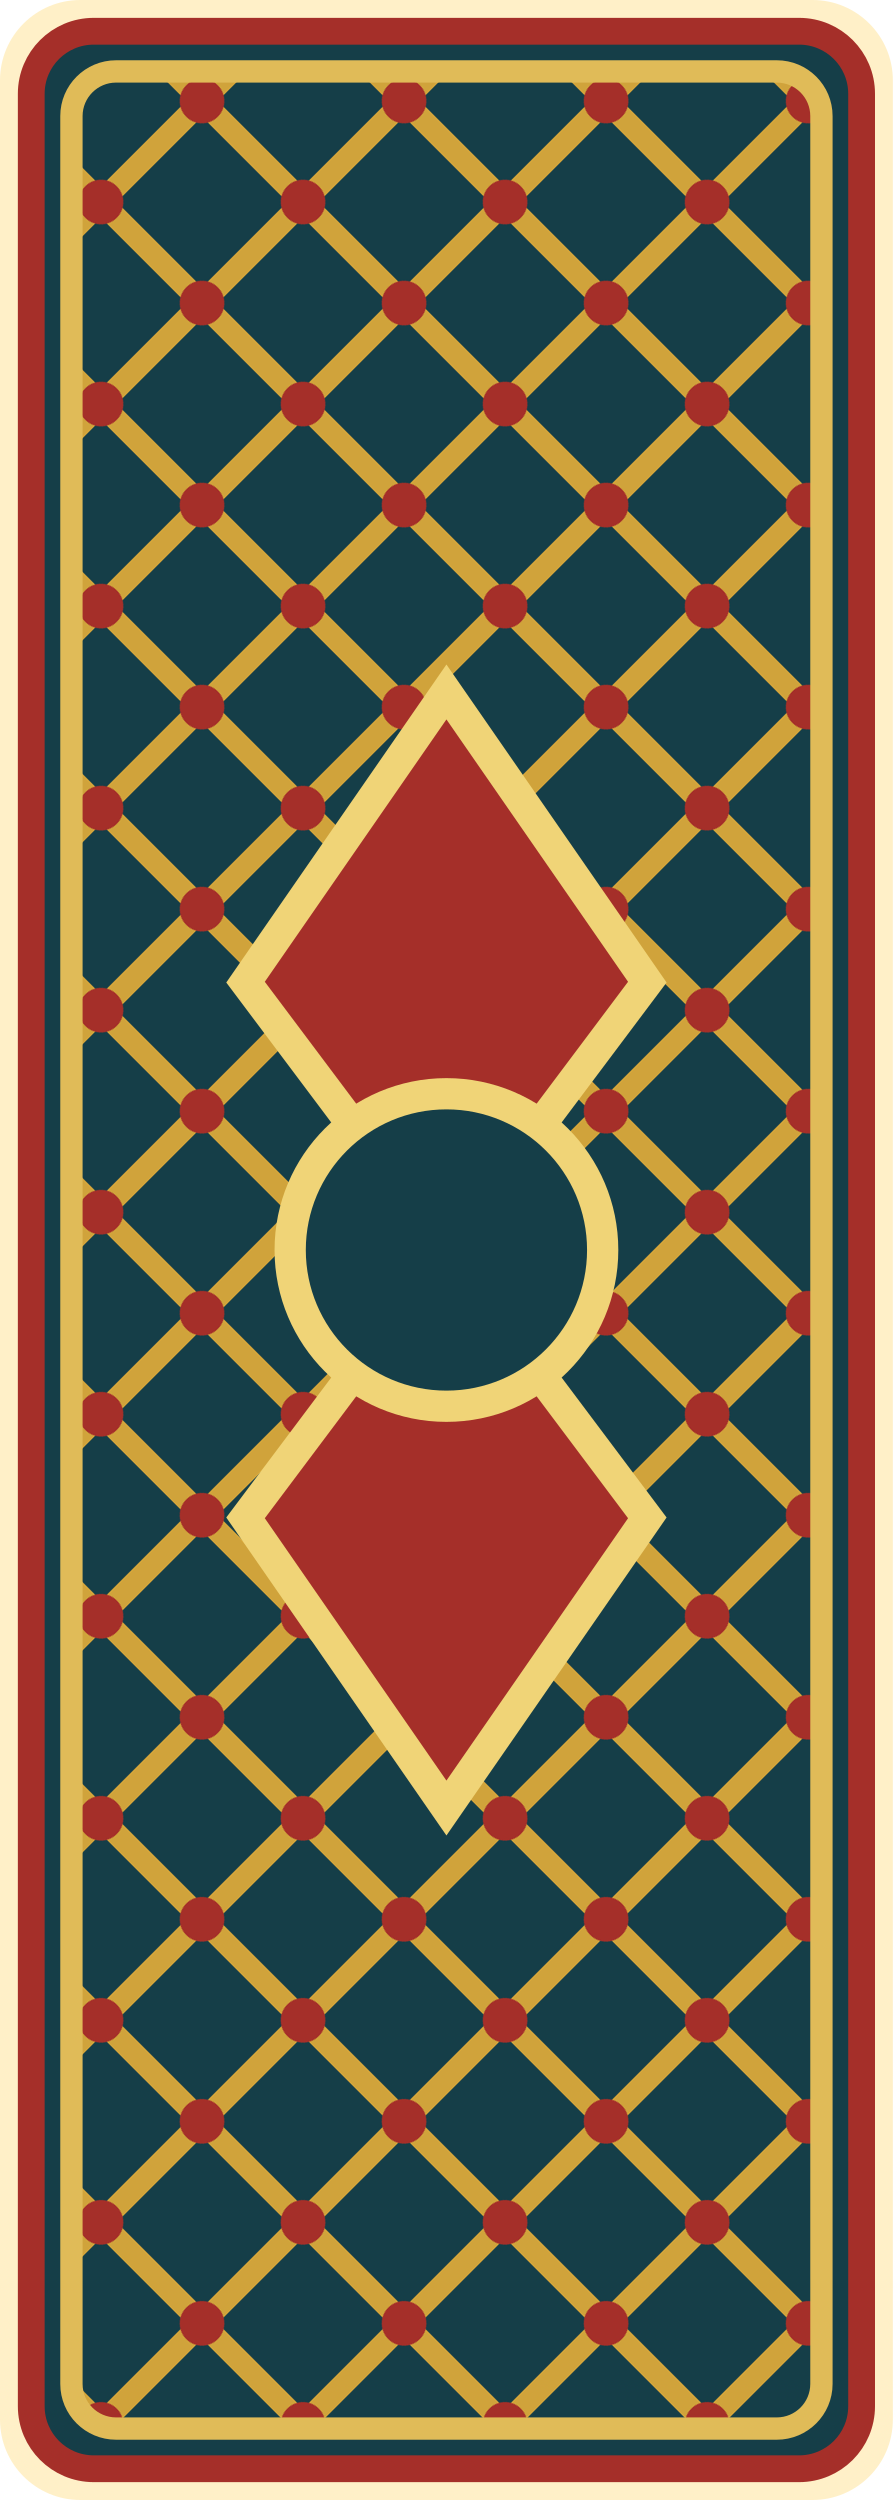
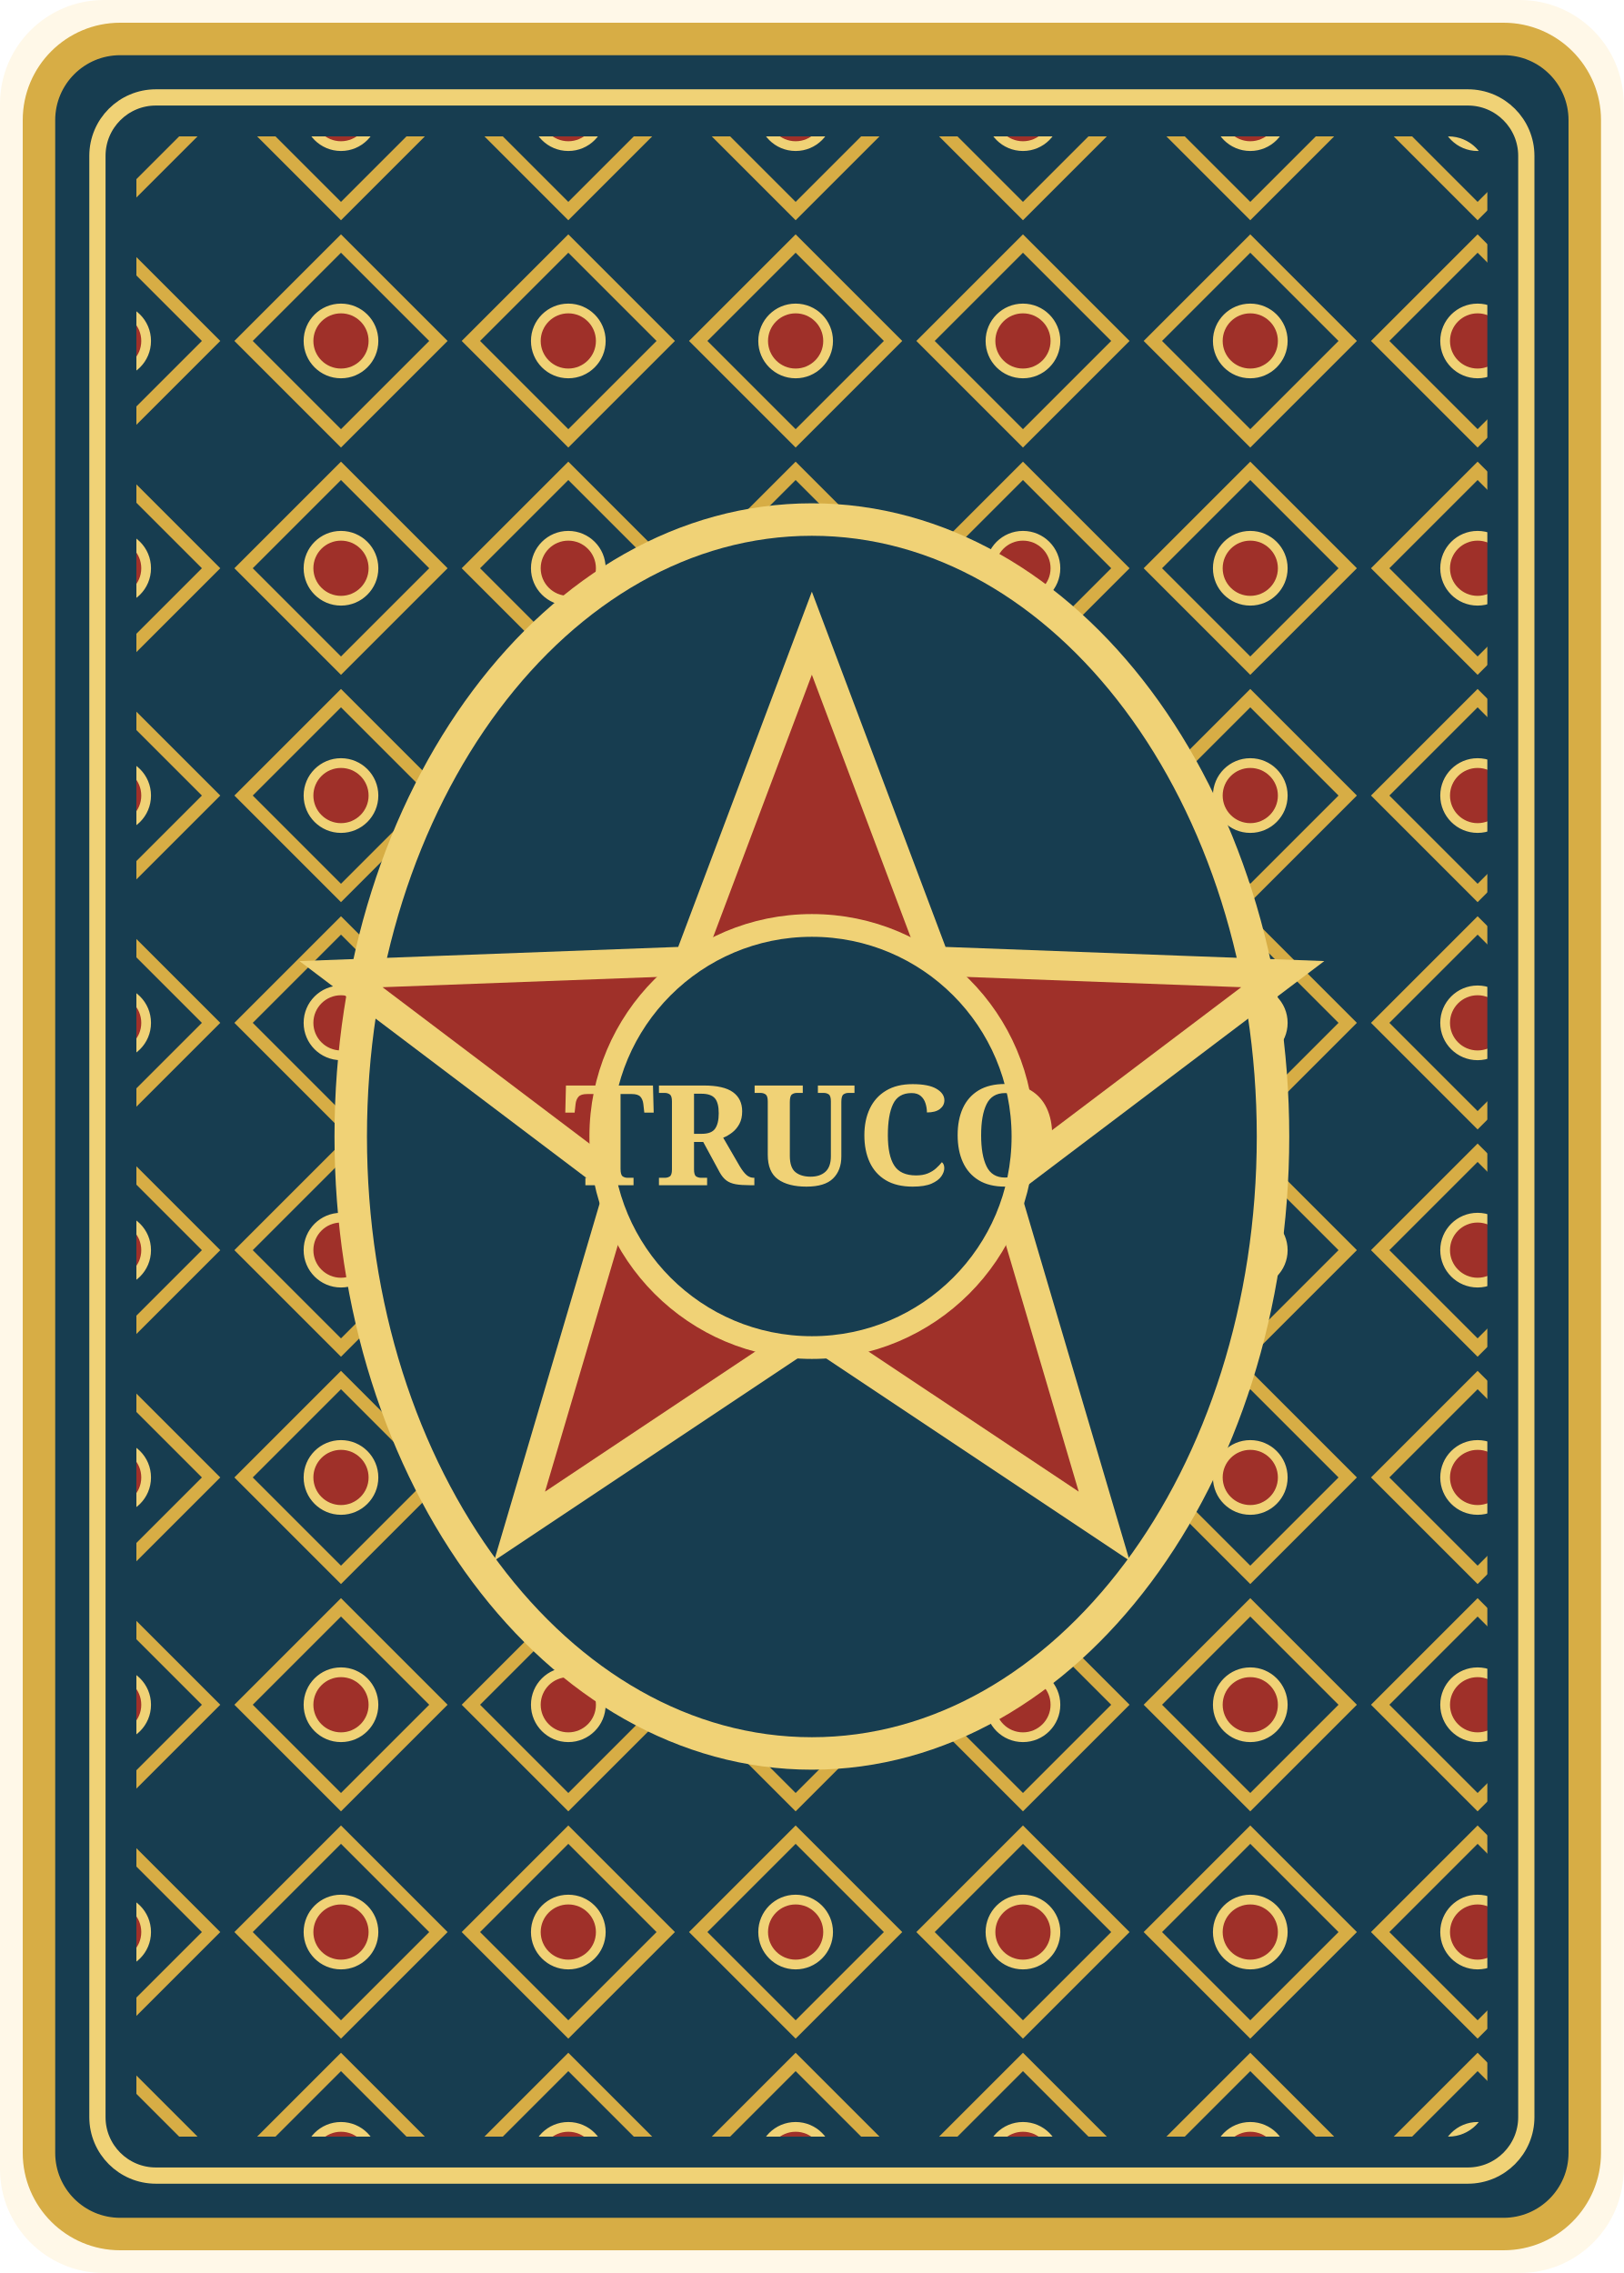
- <svg xmlns="http://www.w3.org/2000/svg" width="200" height="560">
+ <svg xmlns="http://www.w3.org/2000/svg" width="500" height="700" viewBox="0 0 500 700">
+   <rect width="500" height="700" rx="32" fill="#fff8e8" />
+   <rect x="12" y="12" width="476" height="676" rx="25" fill="#173d50" stroke="#d7ad45" stroke-width="10" />
+   <rect x="30" y="30" width="440" height="640" rx="18" fill="none" stroke="#f0d276" stroke-width="5" />
  <defs>
-     <pattern id="p" width="32" height="32" patternUnits="userSpaceOnUse" patternTransform="rotate(45)">
-       <rect width="32" height="32" fill="#153e48" />
-       <path d="M0 16H32M16 0V32" stroke="#d0a33b" stroke-width="5" />
-       <circle cx="16" cy="16" r="5" fill="#a52f29" />
+     <pattern id="p" width="70" height="70" patternUnits="userSpaceOnUse">
+       <path d="M35 5L65 35L35 65L5 35Z" fill="none" stroke="#d7ad45" stroke-width="4" />
+       <circle cx="35" cy="35" r="10" fill="#9f3029" stroke="#f0d276" stroke-width="3" />
    </pattern>
  </defs>
-   <rect width="200" height="560" rx="18" fill="#fff0c8" />
-   <rect x="7" y="7" width="186" height="546" rx="14" fill="#153e48" stroke="#a52f29" stroke-width="6" />
-   <rect x="16" y="16" width="168" height="528" rx="10" fill="url(#p)" stroke="#e0bb58" stroke-width="5" />
-   <path d="M100 155L145 220 100 280 55 220ZM100 280L145 340 100 405 55 340Z" fill="#a52f29" stroke="#f0d477" stroke-width="7" />
-   <circle cx="100" cy="280" r="35" fill="#153e48" stroke="#f0d477" stroke-width="7" />
+   <rect x="42" y="42" width="416" height="616" rx="12" fill="url(#p)" />
+   <ellipse cx="250" cy="350" rx="142" ry="190" fill="#173d50" stroke="#f0d276" stroke-width="10" />
+   <path d="M250 195L288 296L395 300L309 365L340 470L250 410L160 470L191 365L105 300L212 296Z" fill="#9f3029" stroke="#f0d276" stroke-width="9" />
+   <circle cx="250" cy="350" r="65" fill="#173d50" stroke="#f0d276" stroke-width="7" />
+   <text x="250" y="365" text-anchor="middle" font-family="serif" font-size="43" font-weight="bold" fill="#f0d276">TRUCO</text>
</svg>
